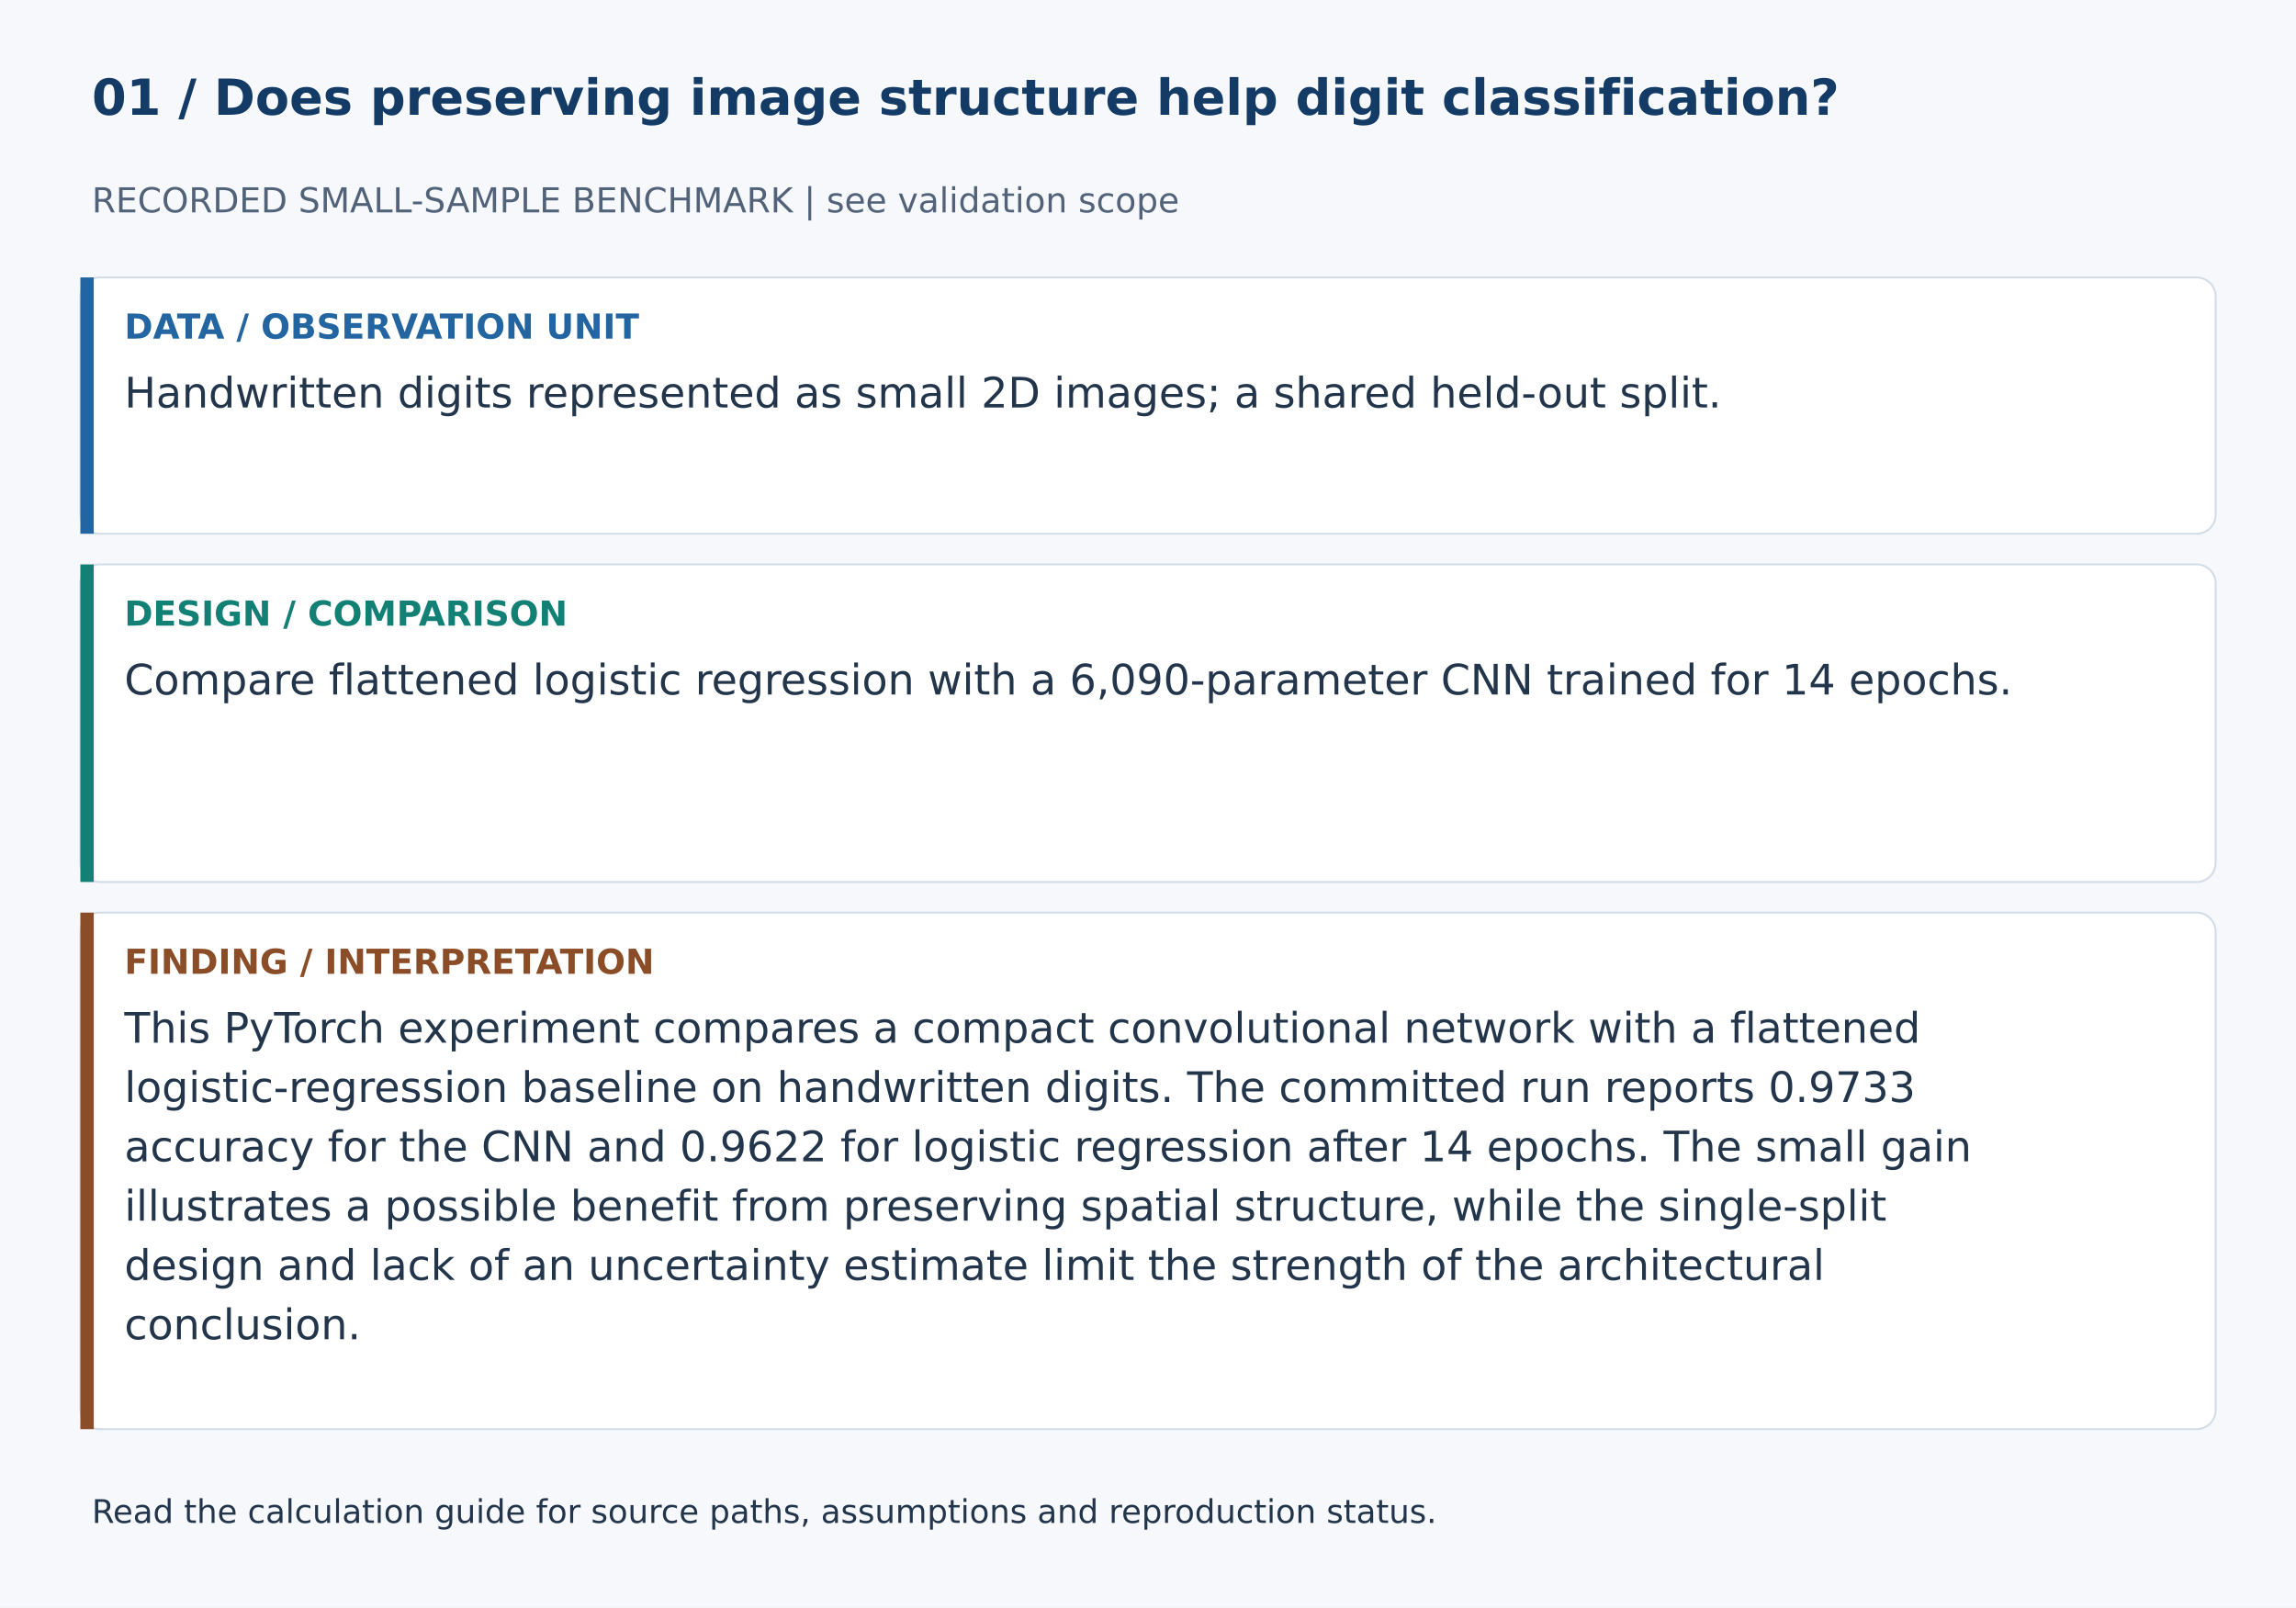
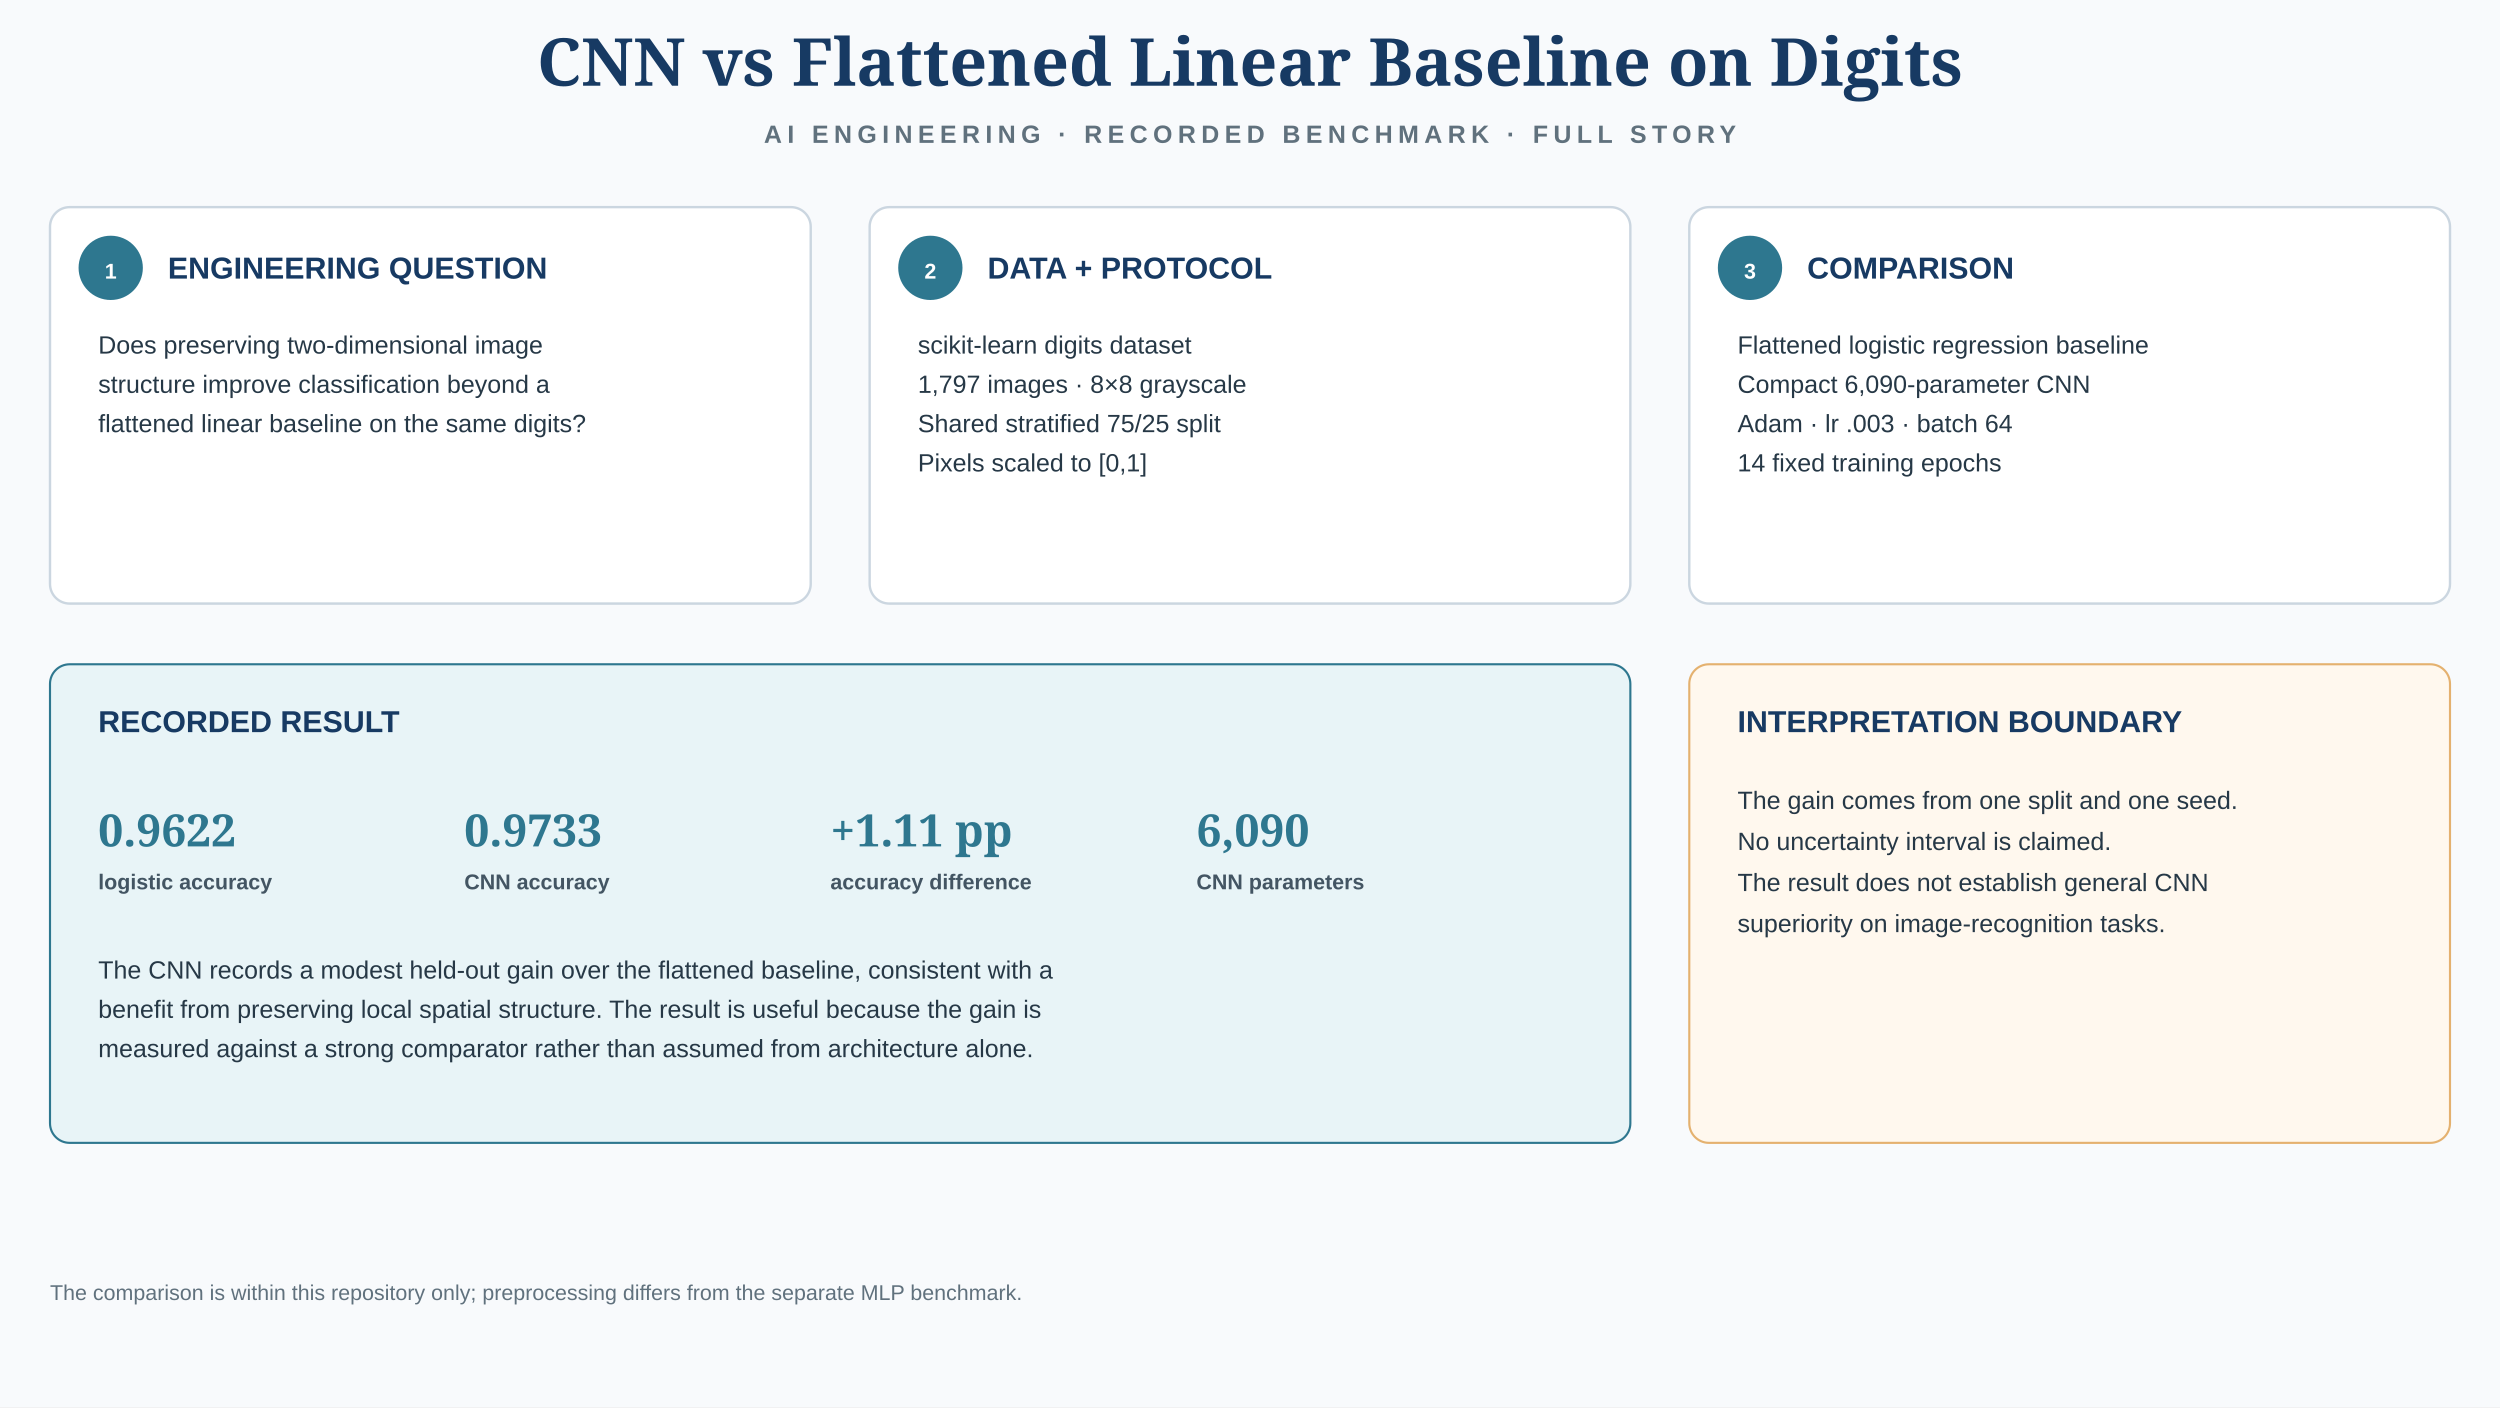
- <svg xmlns="http://www.w3.org/2000/svg" width="1200" height="840" viewBox="0 0 1200 840" role="img">
-   <rect width="1200" height="840" fill="#f6f8fc" />
-   <text x="48" y="60" font-family="DejaVu Sans,Arial,sans-serif" font-size="26" fill="#133b65" font-weight="700">01 / Does preserving image structure help digit classification?</text>
-   <text x="48" y="111" font-family="DejaVu Sans,Arial,sans-serif" font-size="18" fill="#526278" font-weight="400">RECORDED SMALL-SAMPLE BENCHMARK | see validation scope</text>
-   <rect x="42" y="145" width="1116" height="134" rx="10" fill="white" stroke="#d2dce7" />
-   <rect x="42" y="145" width="7" height="134" fill="#2365a0" />
-   <text x="65" y="177" font-family="DejaVu Sans,Arial,sans-serif" font-size="18" fill="#2365a0" font-weight="700">DATA / OBSERVATION UNIT</text>
-   <text x="65" y="213" font-family="DejaVu Sans,Arial,sans-serif" font-size="22" fill="#23354b" font-weight="400">Handwritten digits represented as small 2D images; a shared held-out split.</text>
-   <rect x="42" y="295" width="1116" height="166" rx="10" fill="white" stroke="#d2dce7" />
-   <rect x="42" y="295" width="7" height="166" fill="#128075" />
-   <text x="65" y="327" font-family="DejaVu Sans,Arial,sans-serif" font-size="18" fill="#128075" font-weight="700">DESIGN / COMPARISON</text>
-   <text x="65" y="363" font-family="DejaVu Sans,Arial,sans-serif" font-size="22" fill="#23354b" font-weight="400">Compare flattened logistic regression with a 6,090-parameter CNN trained for 14 epochs.</text>
-   <rect x="42" y="477" width="1116" height="270" rx="10" fill="white" stroke="#d2dce7" />
-   <rect x="42" y="477" width="7" height="270" fill="#8b4d27" />
-   <text x="65" y="509" font-family="DejaVu Sans,Arial,sans-serif" font-size="18" fill="#8b4d27" font-weight="700">FINDING / INTERPRETATION</text>
-   <text x="65" y="545" font-family="DejaVu Sans,Arial,sans-serif" font-size="22" fill="#23354b" font-weight="400">This PyTorch experiment compares a compact convolutional network with a flattened</text>
-   <text x="65" y="576" font-family="DejaVu Sans,Arial,sans-serif" font-size="22" fill="#23354b" font-weight="400">logistic-regression baseline on handwritten digits. The committed run reports 0.9733</text>
-   <text x="65" y="607" font-family="DejaVu Sans,Arial,sans-serif" font-size="22" fill="#23354b" font-weight="400">accuracy for the CNN and 0.9622 for logistic regression after 14 epochs. The small gain</text>
-   <text x="65" y="638" font-family="DejaVu Sans,Arial,sans-serif" font-size="22" fill="#23354b" font-weight="400">illustrates a possible benefit from preserving spatial structure, while the single-split</text>
-   <text x="65" y="669" font-family="DejaVu Sans,Arial,sans-serif" font-size="22" fill="#23354b" font-weight="400">design and lack of an uncertainty estimate limit the strength of the architectural</text>
-   <text x="65" y="700" font-family="DejaVu Sans,Arial,sans-serif" font-size="22" fill="#23354b" font-weight="400">conclusion.</text>
-   <text x="48" y="796" font-family="DejaVu Sans,Arial,sans-serif" font-size="17" fill="#23354b" font-weight="400">Read the calculation guide for source paths, assumptions and reproduction status.</text>
+ <svg xmlns="http://www.w3.org/2000/svg" viewBox="0 0 1400 788" role="img" aria-labelledby="title desc">
+   <rect width="1400" height="788" fill="#F8FAFC" />
+   <style>.t{font:700 37px Georgia,serif;fill:#173A63}.s{font:600 14px Arial,sans-serif;fill:#60717D;letter-spacing:3px}.h{font:700 17px Arial,sans-serif;fill:#173A63}.b{font:14px Arial,sans-serif;fill:#263846}.sm{font:12px Arial,sans-serif;fill:#60717D}.c{fill:#fff;stroke:#CBD6E0;stroke-width:1.35}.a{fill:#2E778F}.soft{fill:#E8F4F7;stroke:#2E778F;stroke-width:1.2}.w{fill:#FFF8EE;stroke:#E4B16F;stroke-width:1.2}.m{font:700 25px Georgia,serif;fill:#2E778F}.ml{font:600 12px Arial,sans-serif;fill:#435563}</style>
+   <text x="700" y="48" text-anchor="middle" class="t">CNN vs Flattened Linear Baseline on Digits</text>
+   <text x="700" y="80" text-anchor="middle" class="s">AI ENGINEERING · RECORDED BENCHMARK · FULL STORY</text>
+   <rect x="28" y="116" width="426" height="222" rx="11" class="c" />
+   <circle cx="62" cy="150" r="18" class="a" />
+   <text x="62" y="156" text-anchor="middle" fill="#fff" font-family="Arial" font-weight="700">1</text>
+   <text x="94" y="156" class="h">ENGINEERING QUESTION</text>
+   <text x="55" y="198" class="b">
+     <tspan x="55">Does preserving two-dimensional image</tspan>
+     <tspan x="55" dy="22">structure improve classification beyond a</tspan>
+     <tspan x="55" dy="22">flattened linear baseline on the same digits?</tspan>
+   </text>
+   <rect x="487" y="116" width="426" height="222" rx="11" class="c" />
+   <circle cx="521" cy="150" r="18" class="a" />
+   <text x="521" y="156" text-anchor="middle" fill="#fff" font-family="Arial" font-weight="700">2</text>
+   <text x="553" y="156" class="h">DATA + PROTOCOL</text>
+   <text x="514" y="198" class="b">
+     <tspan x="514">scikit-learn digits dataset</tspan>
+     <tspan x="514" dy="22">1,797 images · 8×8 grayscale</tspan>
+     <tspan x="514" dy="22">Shared stratified 75/25 split</tspan>
+     <tspan x="514" dy="22">Pixels scaled to [0,1]</tspan>
+   </text>
+   <rect x="946" y="116" width="426" height="222" rx="11" class="c" />
+   <circle cx="980" cy="150" r="18" class="a" />
+   <text x="980" y="156" text-anchor="middle" fill="#fff" font-family="Arial" font-weight="700">3</text>
+   <text x="1012" y="156" class="h">COMPARISON</text>
+   <text x="973" y="198" class="b">
+     <tspan x="973">Flattened logistic regression baseline</tspan>
+     <tspan x="973" dy="22">Compact 6,090-parameter CNN</tspan>
+     <tspan x="973" dy="22">Adam · lr .003 · batch 64</tspan>
+     <tspan x="973" dy="22">14 fixed training epochs</tspan>
+   </text>
+   <rect x="28" y="372" width="885" height="268" rx="11" class="soft" />
+   <text x="55" y="410" class="h">RECORDED RESULT</text>
+   <text x="55" y="474" class="m">0.9622</text>
+   <text x="55" y="498" class="ml">logistic accuracy</text>
+   <text x="260" y="474" class="m">0.9733</text>
+   <text x="260" y="498" class="ml">CNN accuracy</text>
+   <text x="465" y="474" class="m">+1.11 pp</text>
+   <text x="465" y="498" class="ml">accuracy difference</text>
+   <text x="670" y="474" class="m">6,090</text>
+   <text x="670" y="498" class="ml">CNN parameters</text>
+   <text x="55" y="548" class="b">
+     <tspan x="55">The CNN records a modest held-out gain over the flattened baseline, consistent with a</tspan>
+     <tspan x="55" dy="22">benefit from preserving local spatial structure. The result is useful because the gain is</tspan>
+     <tspan x="55" dy="22">measured against a strong comparator rather than assumed from architecture alone.</tspan>
+   </text>
+   <rect x="946" y="372" width="426" height="268" rx="11" class="w" />
+   <text x="973" y="410" class="h">INTERPRETATION BOUNDARY</text>
+   <text x="973" y="453" class="b">
+     <tspan x="973">The gain comes from one split and one seed.</tspan>
+     <tspan x="973" dy="23">No uncertainty interval is claimed.</tspan>
+     <tspan x="973" dy="23">The result does not establish general CNN</tspan>
+     <tspan x="973" dy="23">superiority on image-recognition tasks.</tspan>
+   </text>
+   <text x="28" y="728" class="sm">The comparison is within this repository only; preprocessing differs from the separate MLP benchmark.</text>
</svg>
